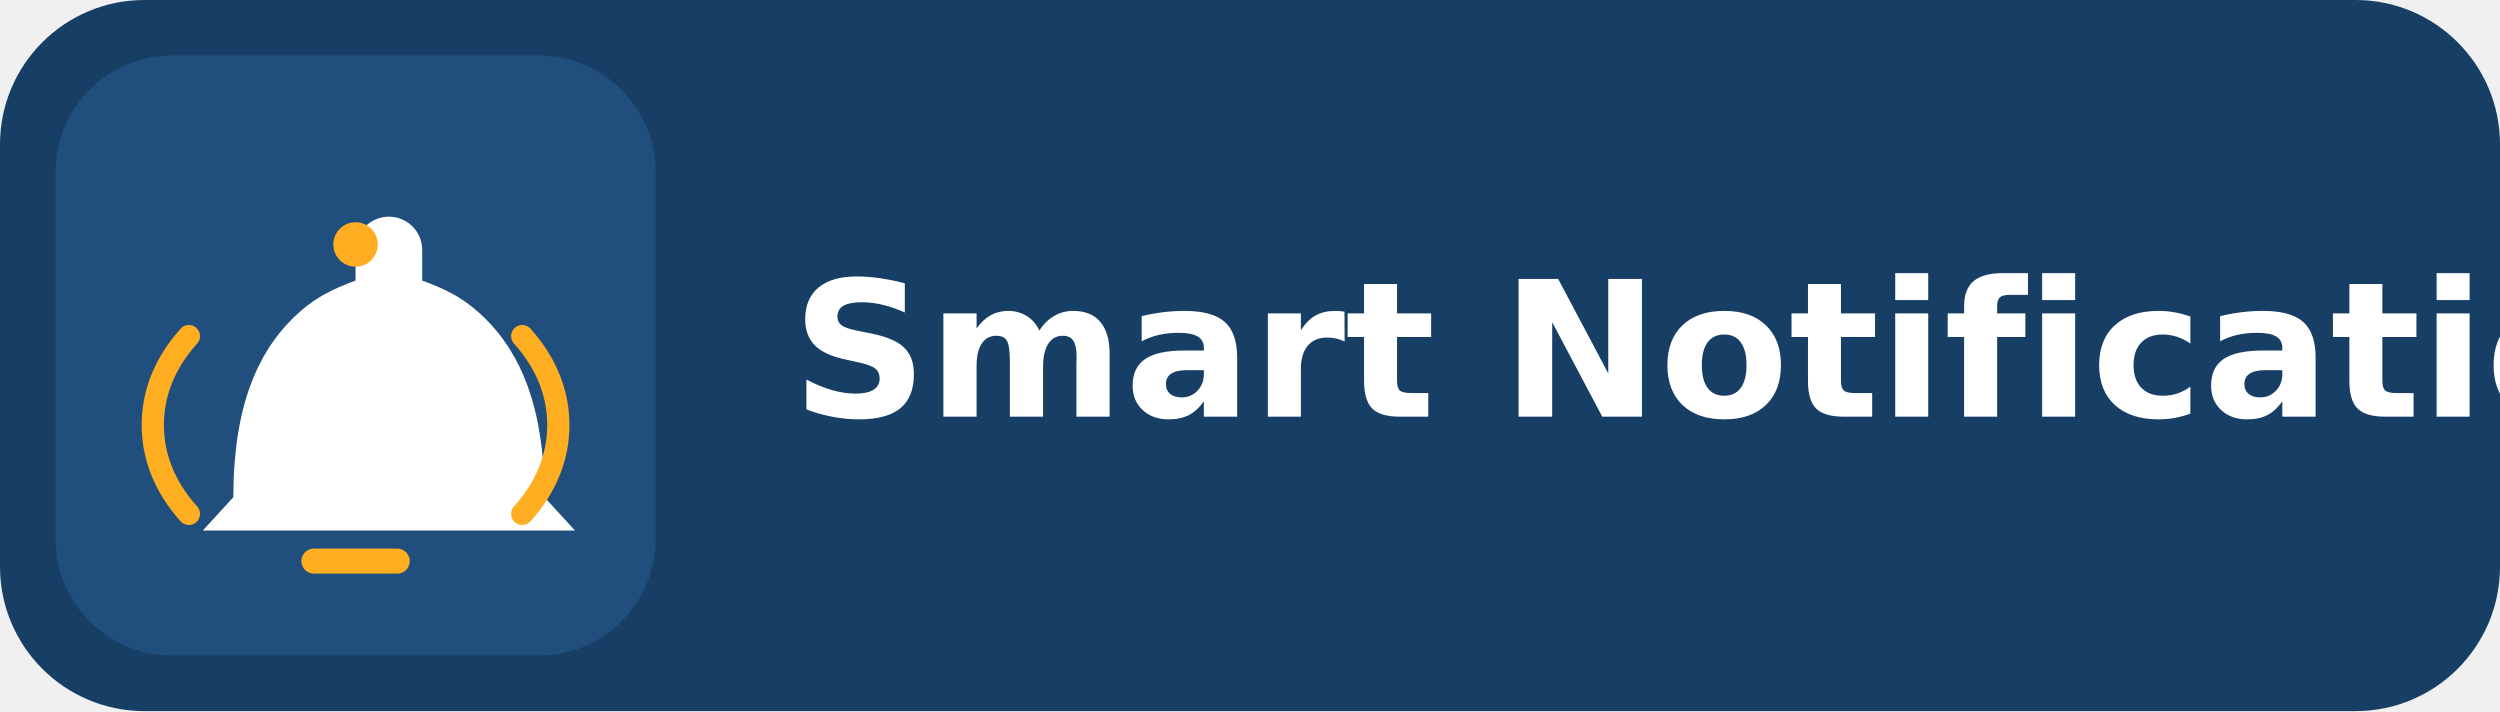
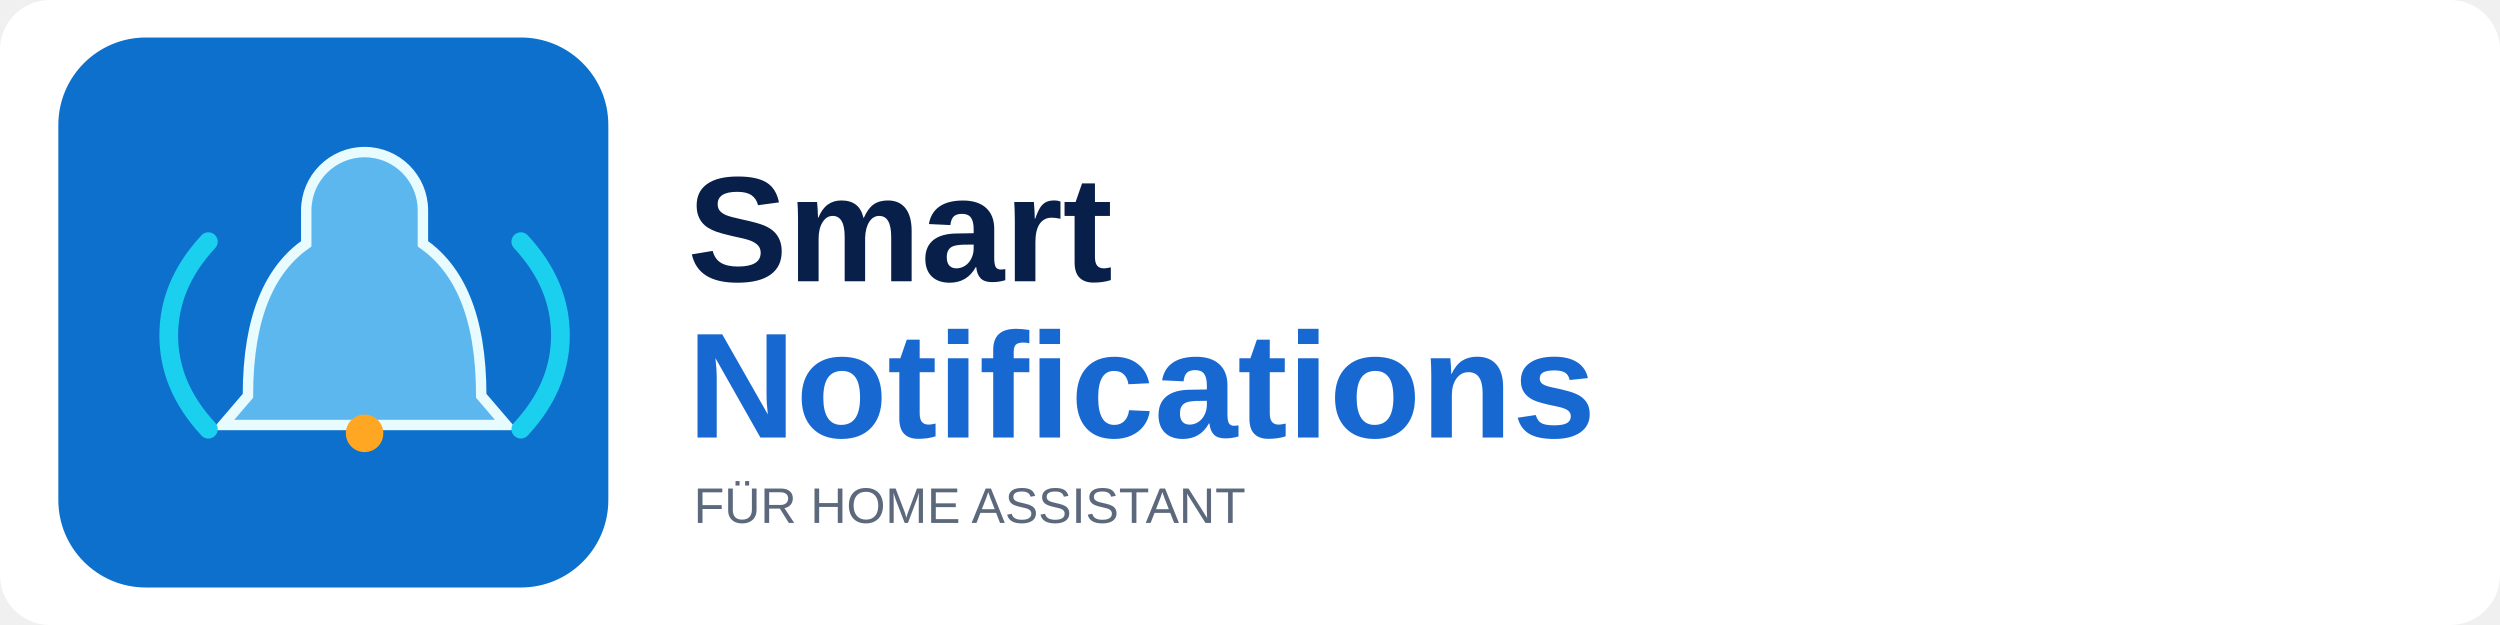
- <svg xmlns="http://www.w3.org/2000/svg" viewBox="0 0 900 256" role="img" aria-label="Smart Notifications">
-   <rect width="900" height="256" rx="52" fill="#173f66" />
-   <g transform="translate(20 20)">
-     <rect width="216" height="216" rx="42" fill="#204f7d" />
-     <path d="M64 159c0-33 9-52 21-64 8-8 15-11 23-14V70a12 12 0 0 1 24 0v11c8 3 15 6 23 14 12 12 21 31 21 64l11 12H53z" fill="#fff" />
-     <path d="M93 182h30" stroke="#ffae22" stroke-width="9" stroke-linecap="round" />
-     <circle cx="108" cy="68" r="8" fill="#ffae22" />
-     <path d="M48 101c-9 10-13 21-13 32s4 22 13 32M168 101c9 10 13 21 13 32s-4 22-13 32" fill="none" stroke="#ffae22" stroke-width="8" stroke-linecap="round" />
+ <svg xmlns="http://www.w3.org/2000/svg" viewBox="0 0 1200 300" role="img" aria-label="Smart Notifications">
+   <rect width="1200" height="300" rx="24" fill="#fff" />
+   <g transform="translate(28 18)">
+     <rect width="264" height="264" rx="42" fill="#0d70cd" />
+     <path d="M91 172c0-39 11-61 28-73V83a28 28 0 0 1 56 0v16c17 12 28 34 28 73l12 14H79z" fill="#5db7ef" stroke="#e8fbff" stroke-width="5" />
+     <path d="M72 98c-13 14-19 29-19 45s6 31 19 45M222 98c13 14 19 29 19 45s-6 31-19 45" fill="none" stroke="#1bd0ee" stroke-width="9" stroke-linecap="round" />
+     <circle cx="147" cy="190" r="9" fill="#ffa622" />
  </g>
-   <text x="285" y="150" font-family="DejaVu Sans,Arial,sans-serif" font-size="68" font-weight="600" fill="#fff">Smart Notifications</text>
+   <text x="330" y="135" font-family="Arial,sans-serif" font-size="72" font-weight="700" fill="#071f49">Smart</text>
+   <text x="330" y="210" font-family="Arial,sans-serif" font-size="72" font-weight="700" fill="#1868d2">Notifications</text>
+   <text x="333" y="251" font-family="Arial,sans-serif" font-size="24" fill="#5c687b">FÜR HOME ASSISTANT</text>
</svg>
